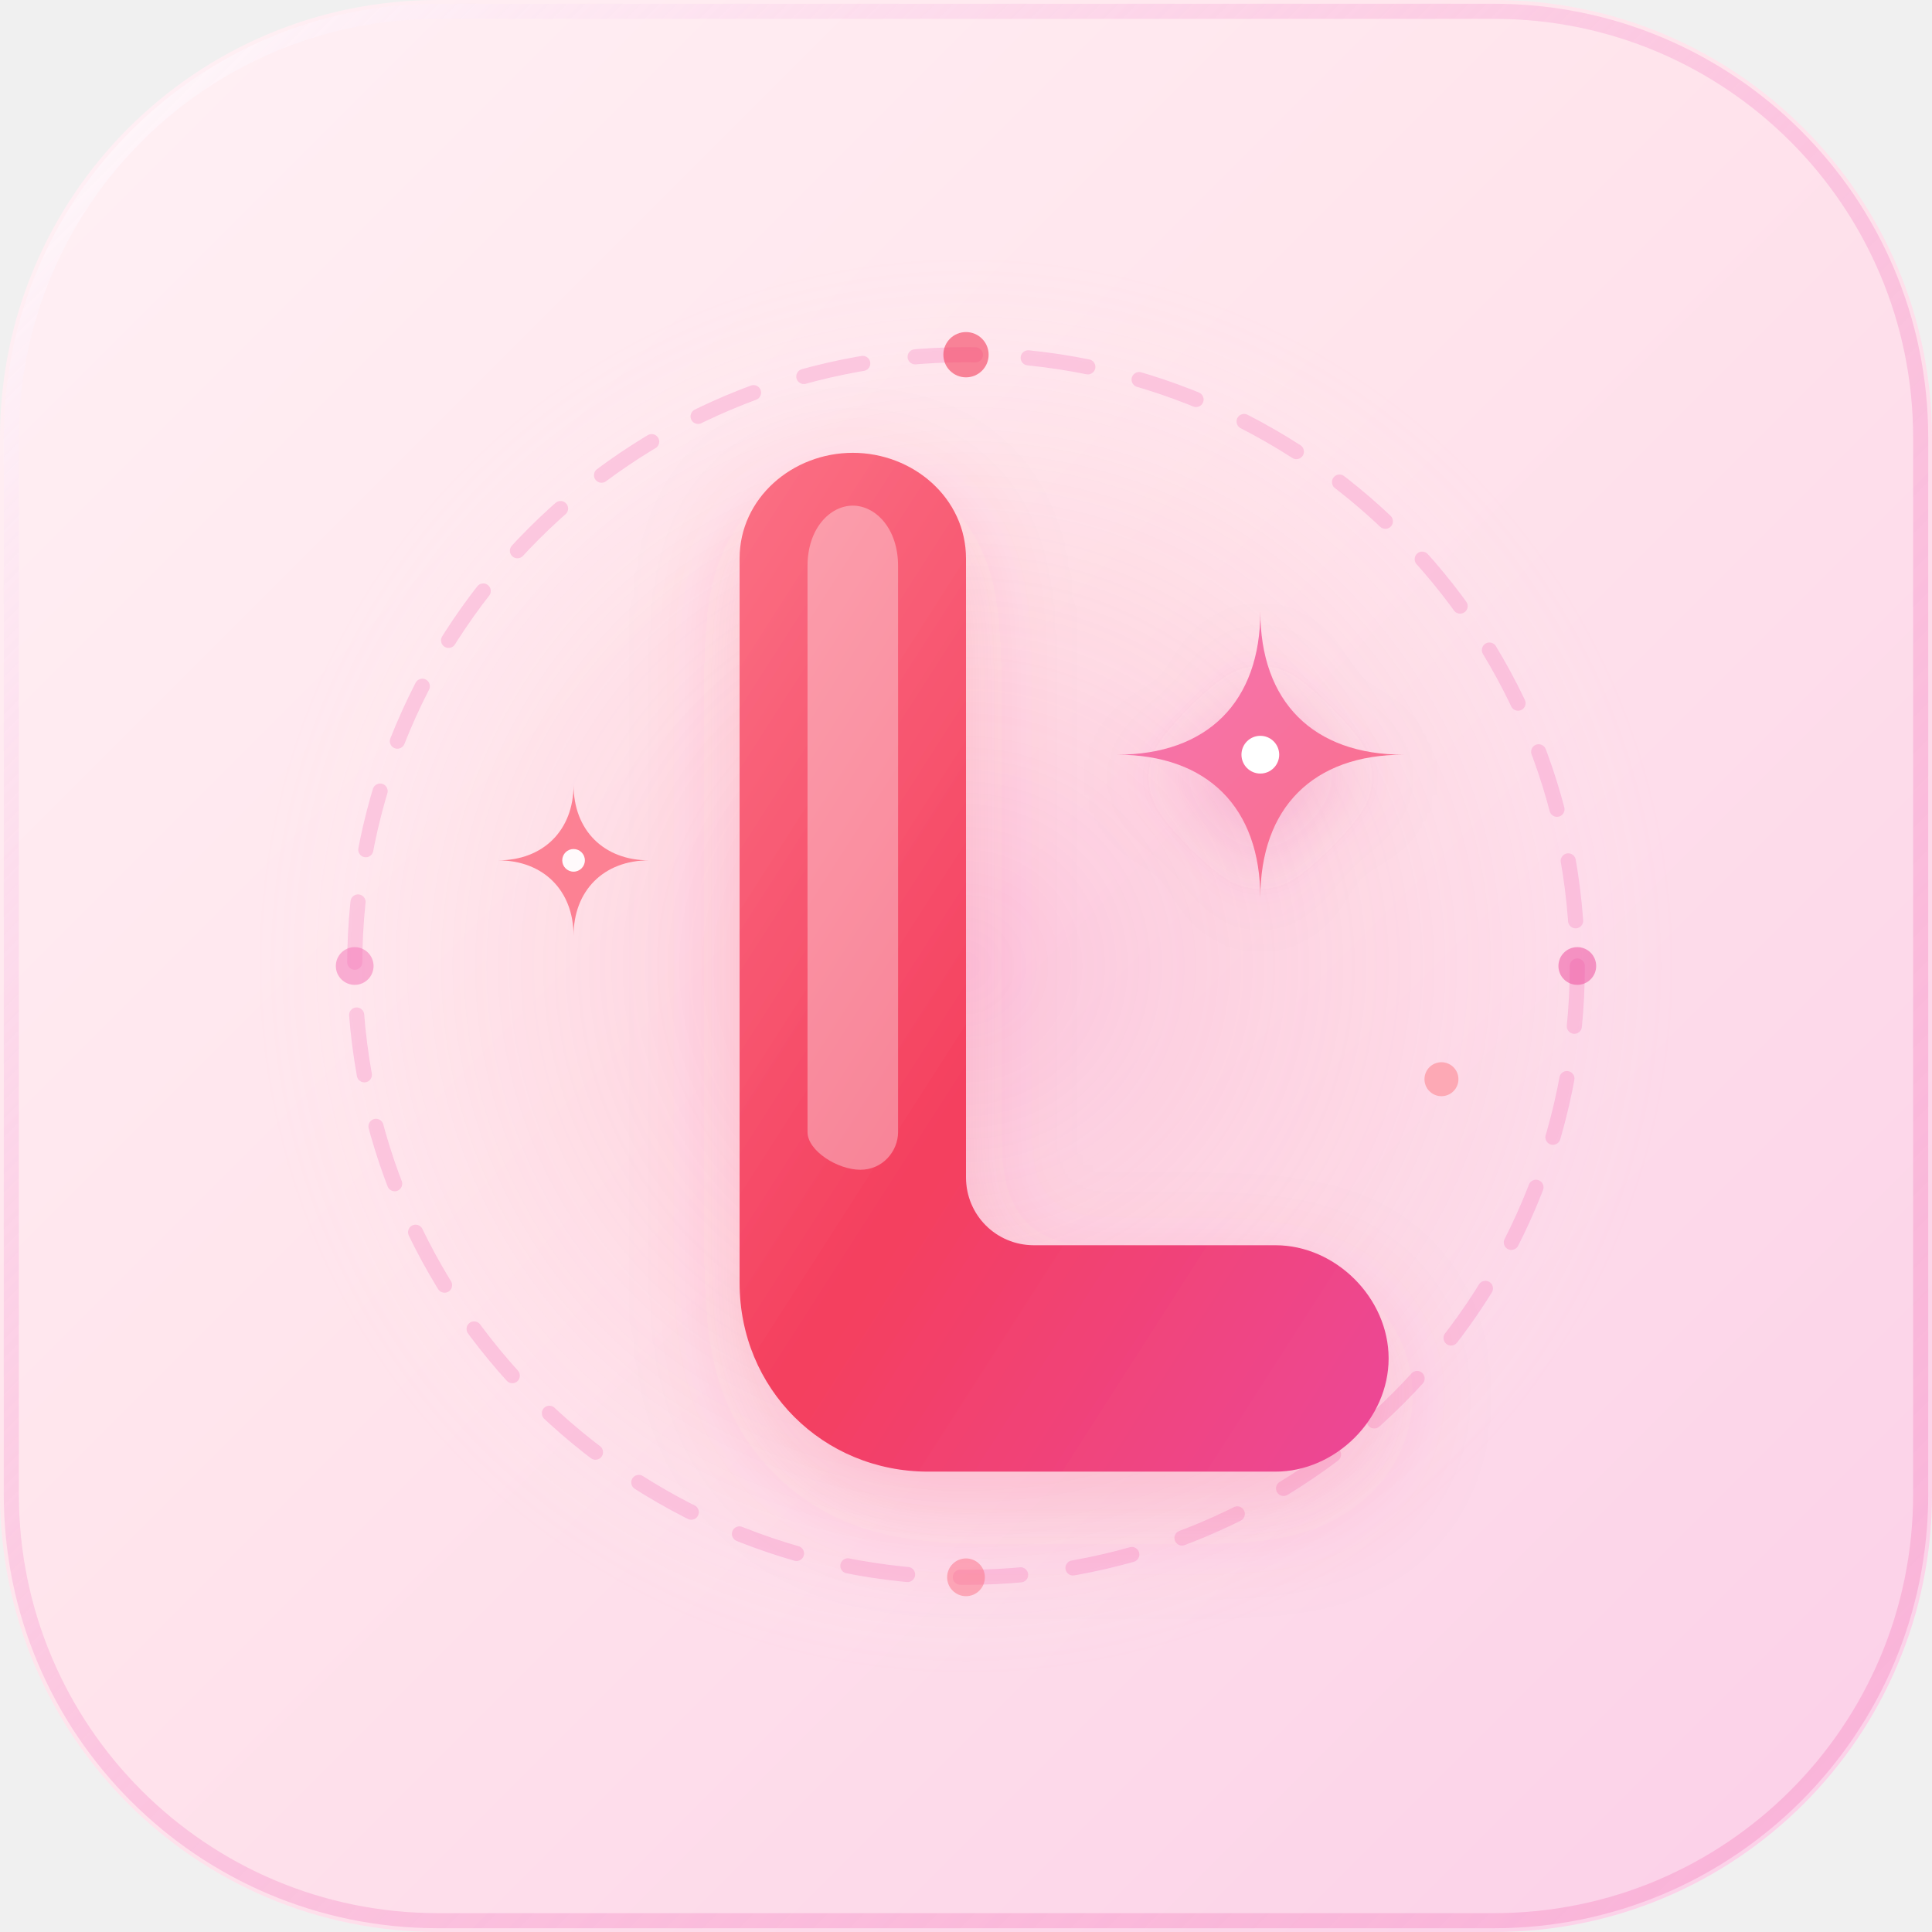
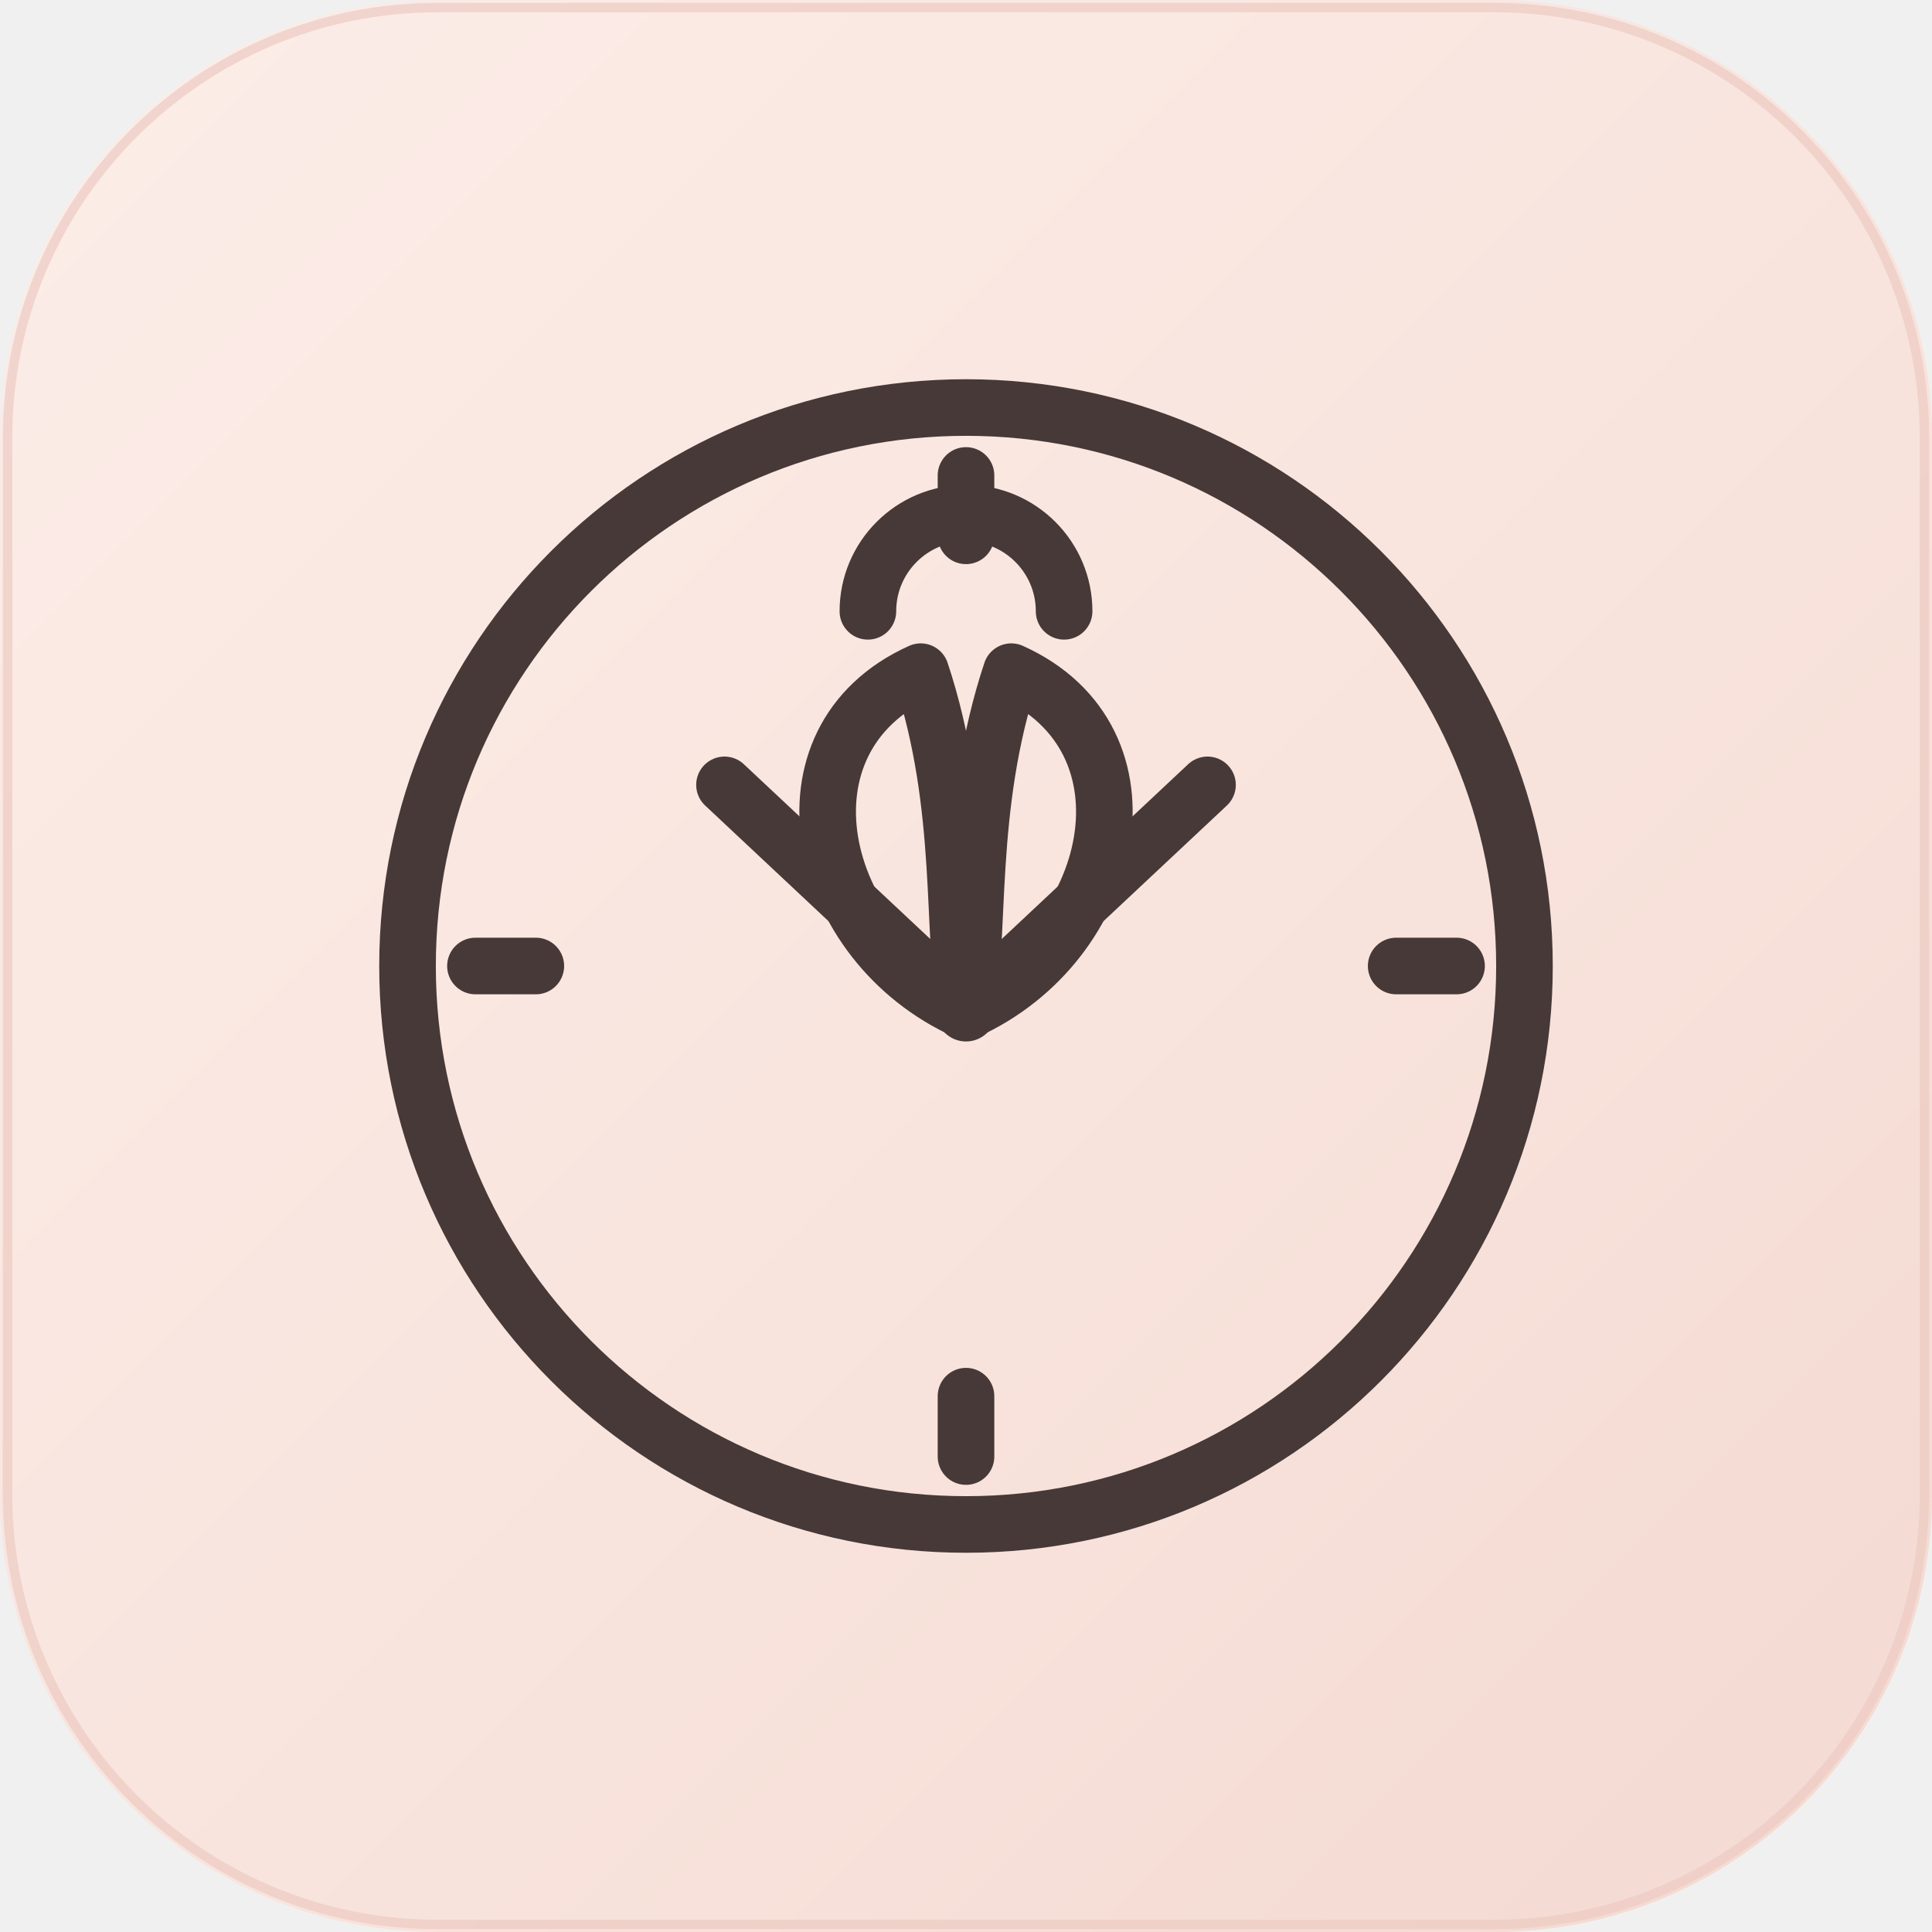
<svg xmlns="http://www.w3.org/2000/svg" width="192" height="192" viewBox="0 0 512 512">
  <defs>
-     <linearGradient id="cute-bg-192" x1="0%" y1="0%" x2="100%" y2="100%">
-       <stop offset="0%" stop-color="#fff1f5" />
-       <stop offset="45%" stop-color="#ffe4ec" />
-       <stop offset="100%" stop-color="#fbcfe8" />
+     <linearGradient id="aesthetic-nude-bg-192" x1="0%" y1="0%" x2="100%" y2="100%">
+       <stop offset="0%" stop-color="#FCEDE8" />
+       <stop offset="60%" stop-color="#F8E3DC" />
+       <stop offset="100%" stop-color="#F3D9D1" />
    </linearGradient>
-     <linearGradient id="cute-border-192" x1="0%" y1="0%" x2="100%" y2="100%">
-       <stop offset="0%" stop-color="#ffffff" stop-opacity="0.9" />
-       <stop offset="50%" stop-color="#f9a8d4" stop-opacity="0.5" />
-       <stop offset="100%" stop-color="#f472b6" stop-opacity="0.3" />
-     </linearGradient>
-     <linearGradient id="cute-glyph-192" x1="0%" y1="0%" x2="100%" y2="100%">
-       <stop offset="0%" stop-color="#fb7185" />
-       <stop offset="50%" stop-color="#f43f5e" />
-       <stop offset="100%" stop-color="#ec4899" />
-     </linearGradient>
-     <linearGradient id="sparkle-grad-192" x1="0%" y1="0%" x2="100%" y2="100%">
-       <stop offset="0%" stop-color="#f472b6" />
-       <stop offset="100%" stop-color="#fb7185" />
-     </linearGradient>
-     <radialGradient id="center-blush-192" cx="50%" cy="50%" r="50%">
-       <stop offset="0%" stop-color="#f472b6" stop-opacity="0.25" />
-       <stop offset="60%" stop-color="#fda4af" stop-opacity="0.1" />
-       <stop offset="100%" stop-color="#ffe4ec" stop-opacity="0" />
-     </radialGradient>
-     <filter id="soft-shadow-192" x="-20%" y="-20%" width="140%" height="140%">
-       <feDropShadow dx="0" dy="10" stdDeviation="14" flood-color="#f43f5e" flood-opacity="0.18" />
-     </filter>
-     <filter id="sparkle-shadow-192" x="-30%" y="-30%" width="160%" height="160%">
-       <feDropShadow dx="0" dy="6" stdDeviation="10" flood-color="#ec4899" flood-opacity="0.25" />
-     </filter>
  </defs>
-   <rect width="512" height="512" rx="116" fill="url(#cute-bg-192)" />
-   <rect x="3" y="3" width="506" height="506" rx="113" fill="none" stroke="url(#cute-border-192)" stroke-width="4" />
-   <circle cx="256" cy="256" r="190" fill="url(#center-blush-192)" />
-   <circle cx="256" cy="256" r="162" fill="none" stroke="#f472b6" stroke-opacity="0.28" stroke-width="4" stroke-linecap="round" stroke-dasharray="16 14" />
-   <circle cx="256" cy="94" r="6" fill="#f43f5e" opacity="0.6" />
-   <circle cx="418" cy="256" r="5" fill="#ec4899" opacity="0.5" />
-   <circle cx="256" cy="418" r="5" fill="#fb7185" opacity="0.5" />
-   <circle cx="94" cy="256" r="5" fill="#f472b6" opacity="0.5" />
-   <g filter="url(#soft-shadow-192)">
-     <path d="M 196 148              C 196 132, 210 120, 226 120              C 242 120, 256 132, 256 148              L 256 312              C 256 322, 264 330, 274 330              L 338 330              C 354 330, 368 344, 368 360              C 368 376, 354 390, 338 390              L 246 390              C 218 390, 196 368, 196 340              Z" fill="url(#cute-glyph-192)" />
-     <path d="M 214 150              C 214 140, 220 134, 226 134              C 232 134, 238 140, 238 150              L 238 300              C 238 305, 234 310, 228 310              C 222 310, 214 305, 214 300              Z" fill="#ffffff" opacity="0.35" />
+   <rect width="512" height="512" rx="116" fill="url(#aesthetic-nude-bg-192)" />
+   <rect x="2" y="2" width="508" height="508" rx="114" fill="none" stroke="#ECCBC2" stroke-width="2.5" opacity="0.7" />
+   <g fill="none" stroke="#463937" stroke-width="15" stroke-linecap="round" stroke-linejoin="round">
+     <circle cx="256" cy="256" r="148" />
+     <line x1="256" y1="126" x2="256" y2="142" />
+     <line x1="386" y1="256" x2="370" y2="256" />
+     <line x1="256" y1="386" x2="256" y2="370" />
+     <line x1="126" y1="256" x2="142" y2="256" />
+     <circle cx="256" cy="268" r="5" fill="#463937" stroke-width="6" />
+     <path d="M 256 268 L 192 208" />
+     <path d="M 256 268 L 320 208" />
+     <path d="M 256 268              C 216 250, 204 196, 244 178              C 256 214, 252 248, 256 268 Z" />
+     <path d="M 256 268              C 296 250, 308 196, 268 178              C 256 214, 260 248, 256 268 Z" />
+     <path d="M 230 162 A 26 26 0 0 1 282 162" />
+     <circle cx="256" cy="142" r="3" fill="#463937" stroke-width="7" />
  </g>
-   <g filter="url(#sparkle-shadow-192)">
-     <path d="M 334 162              C 334 186, 348 200, 372 200              C 348 200, 334 214, 334 238              C 334 214, 320 200, 296 200              C 320 200, 334 186, 334 162              Z" fill="url(#sparkle-grad-192)" />
-     <circle cx="334" cy="200" r="5" fill="#ffffff" />
-   </g>
-   <g opacity="0.85">
-     <path d="M 152 208              C 152 220, 160 228, 172 228              C 160 228, 152 236, 152 248              C 152 236, 144 228, 132 228              C 144 228, 152 220, 152 208              Z" fill="#fb7185" />
-     <circle cx="152" cy="228" r="3" fill="#ffffff" />
-   </g>
-   <circle cx="382" cy="286" r="4.5" fill="#fda4af" opacity="0.9" />
</svg>
